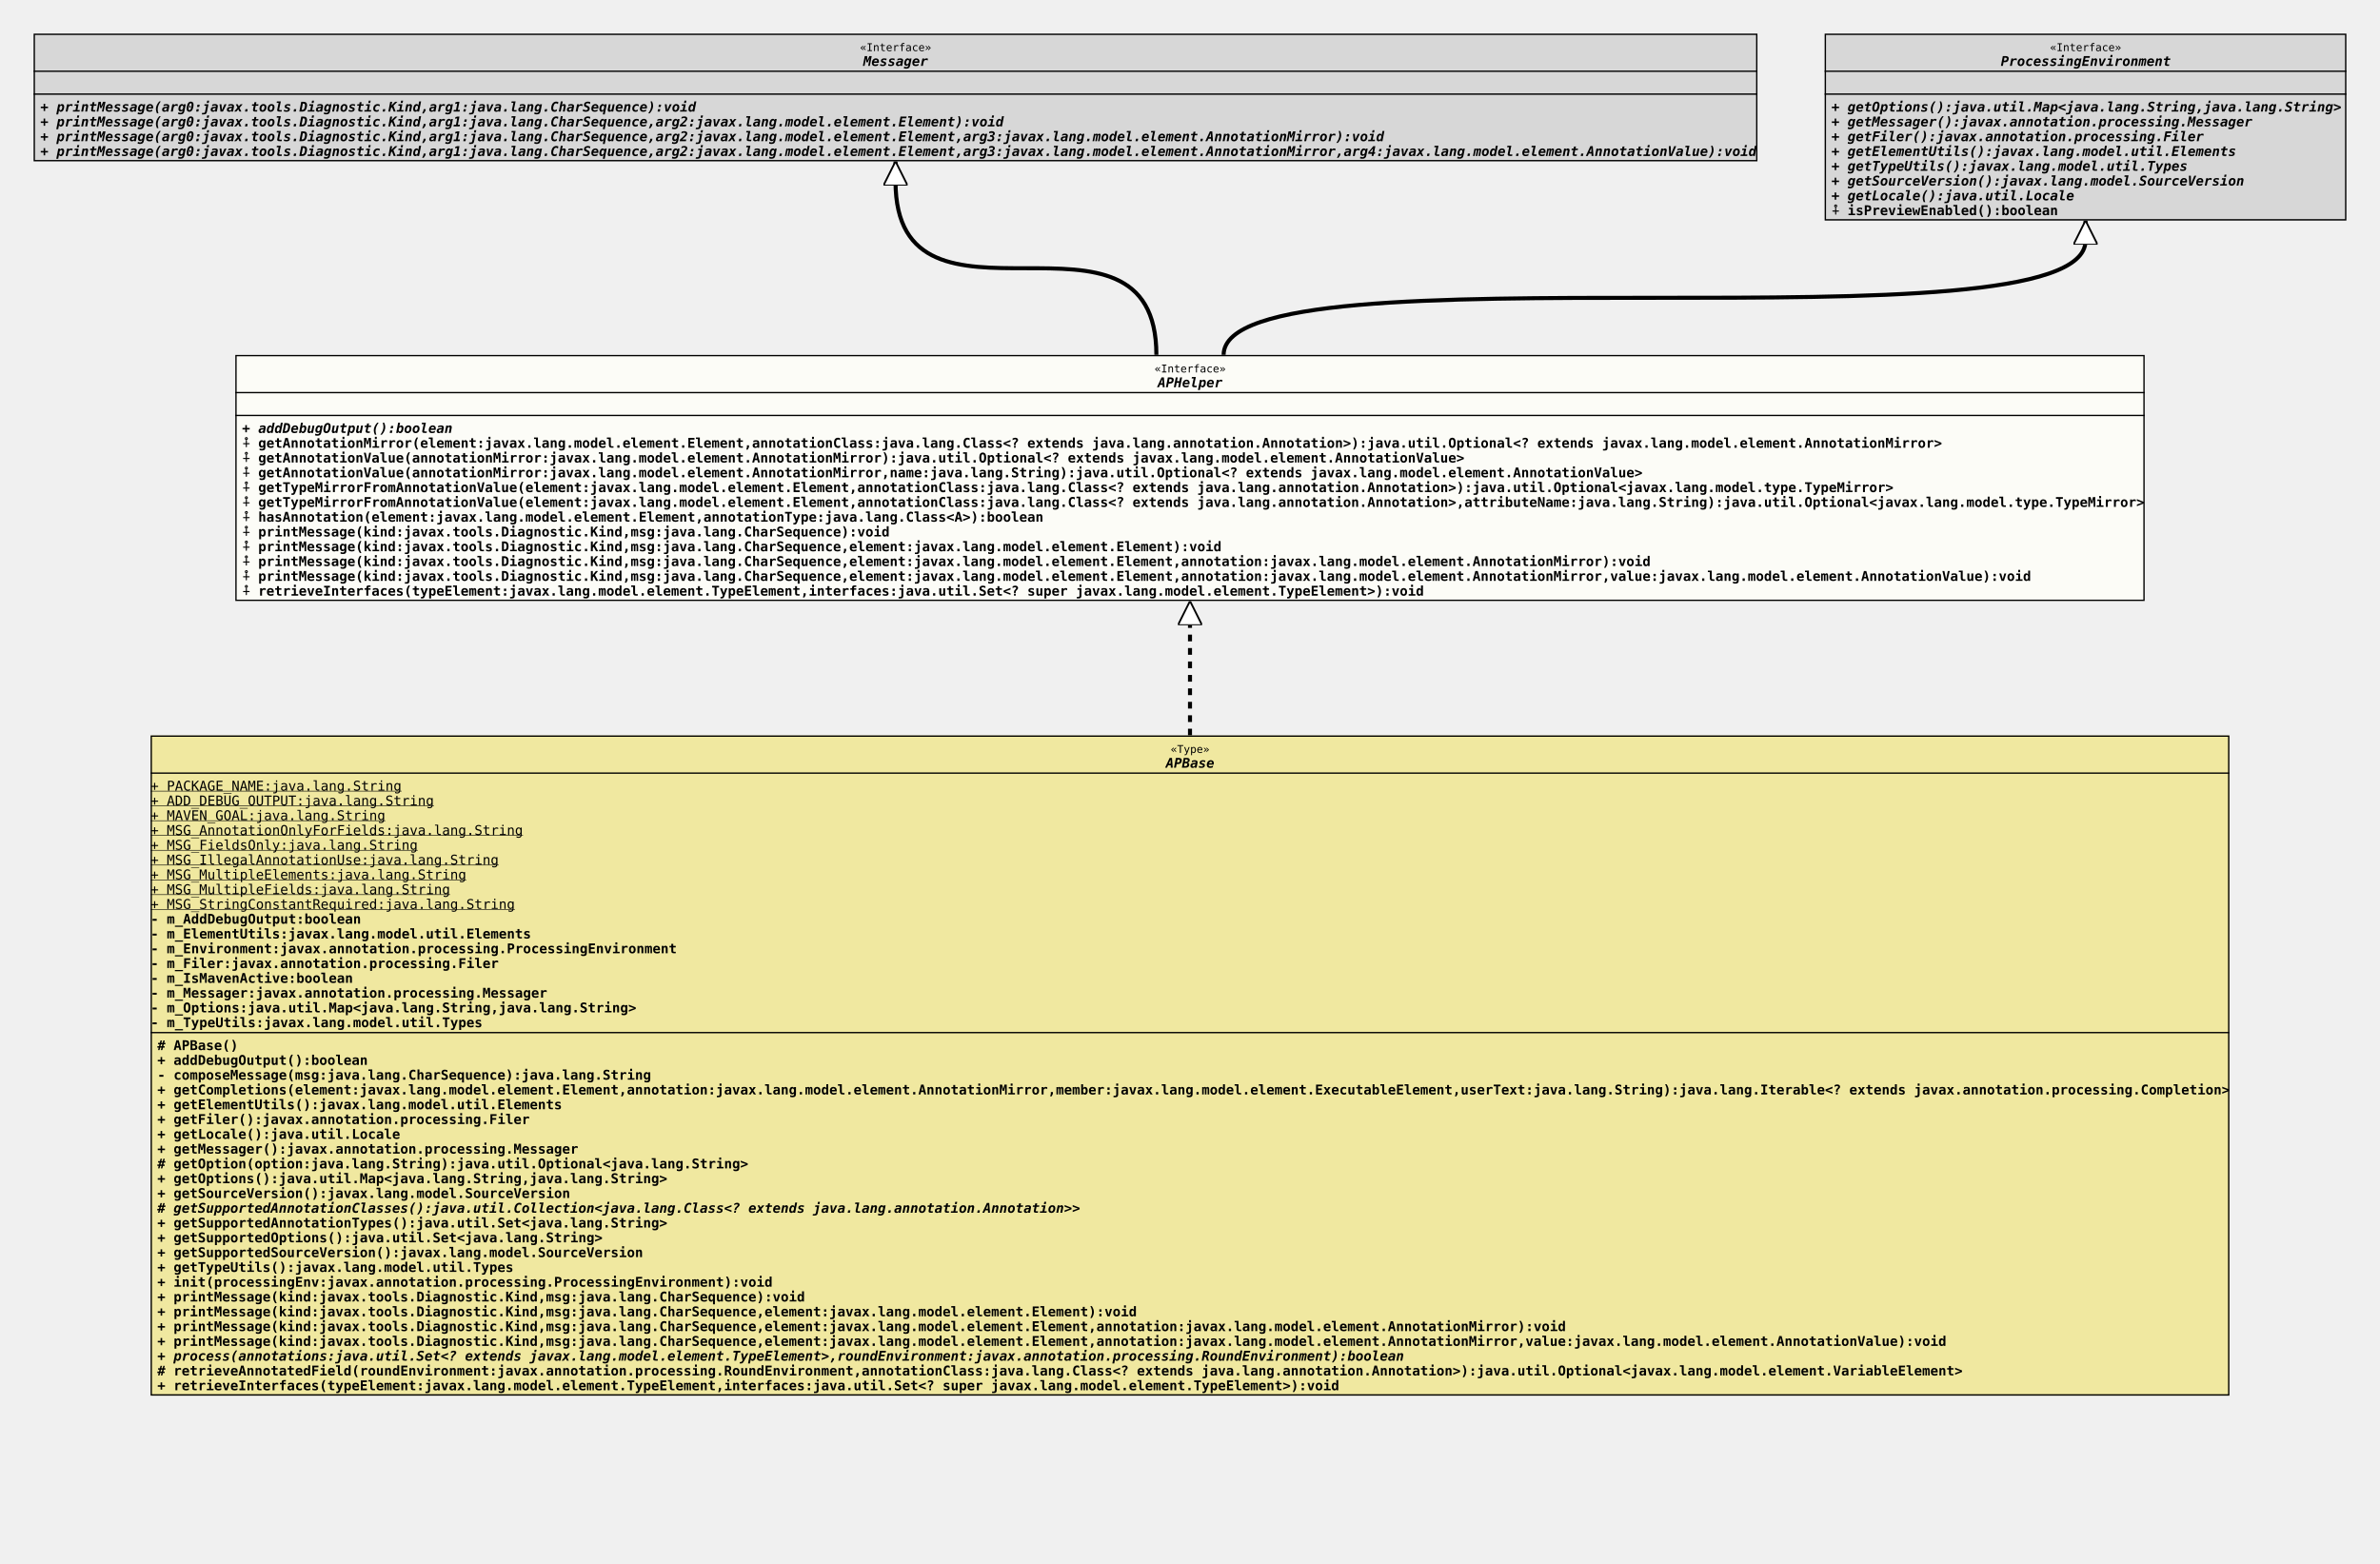
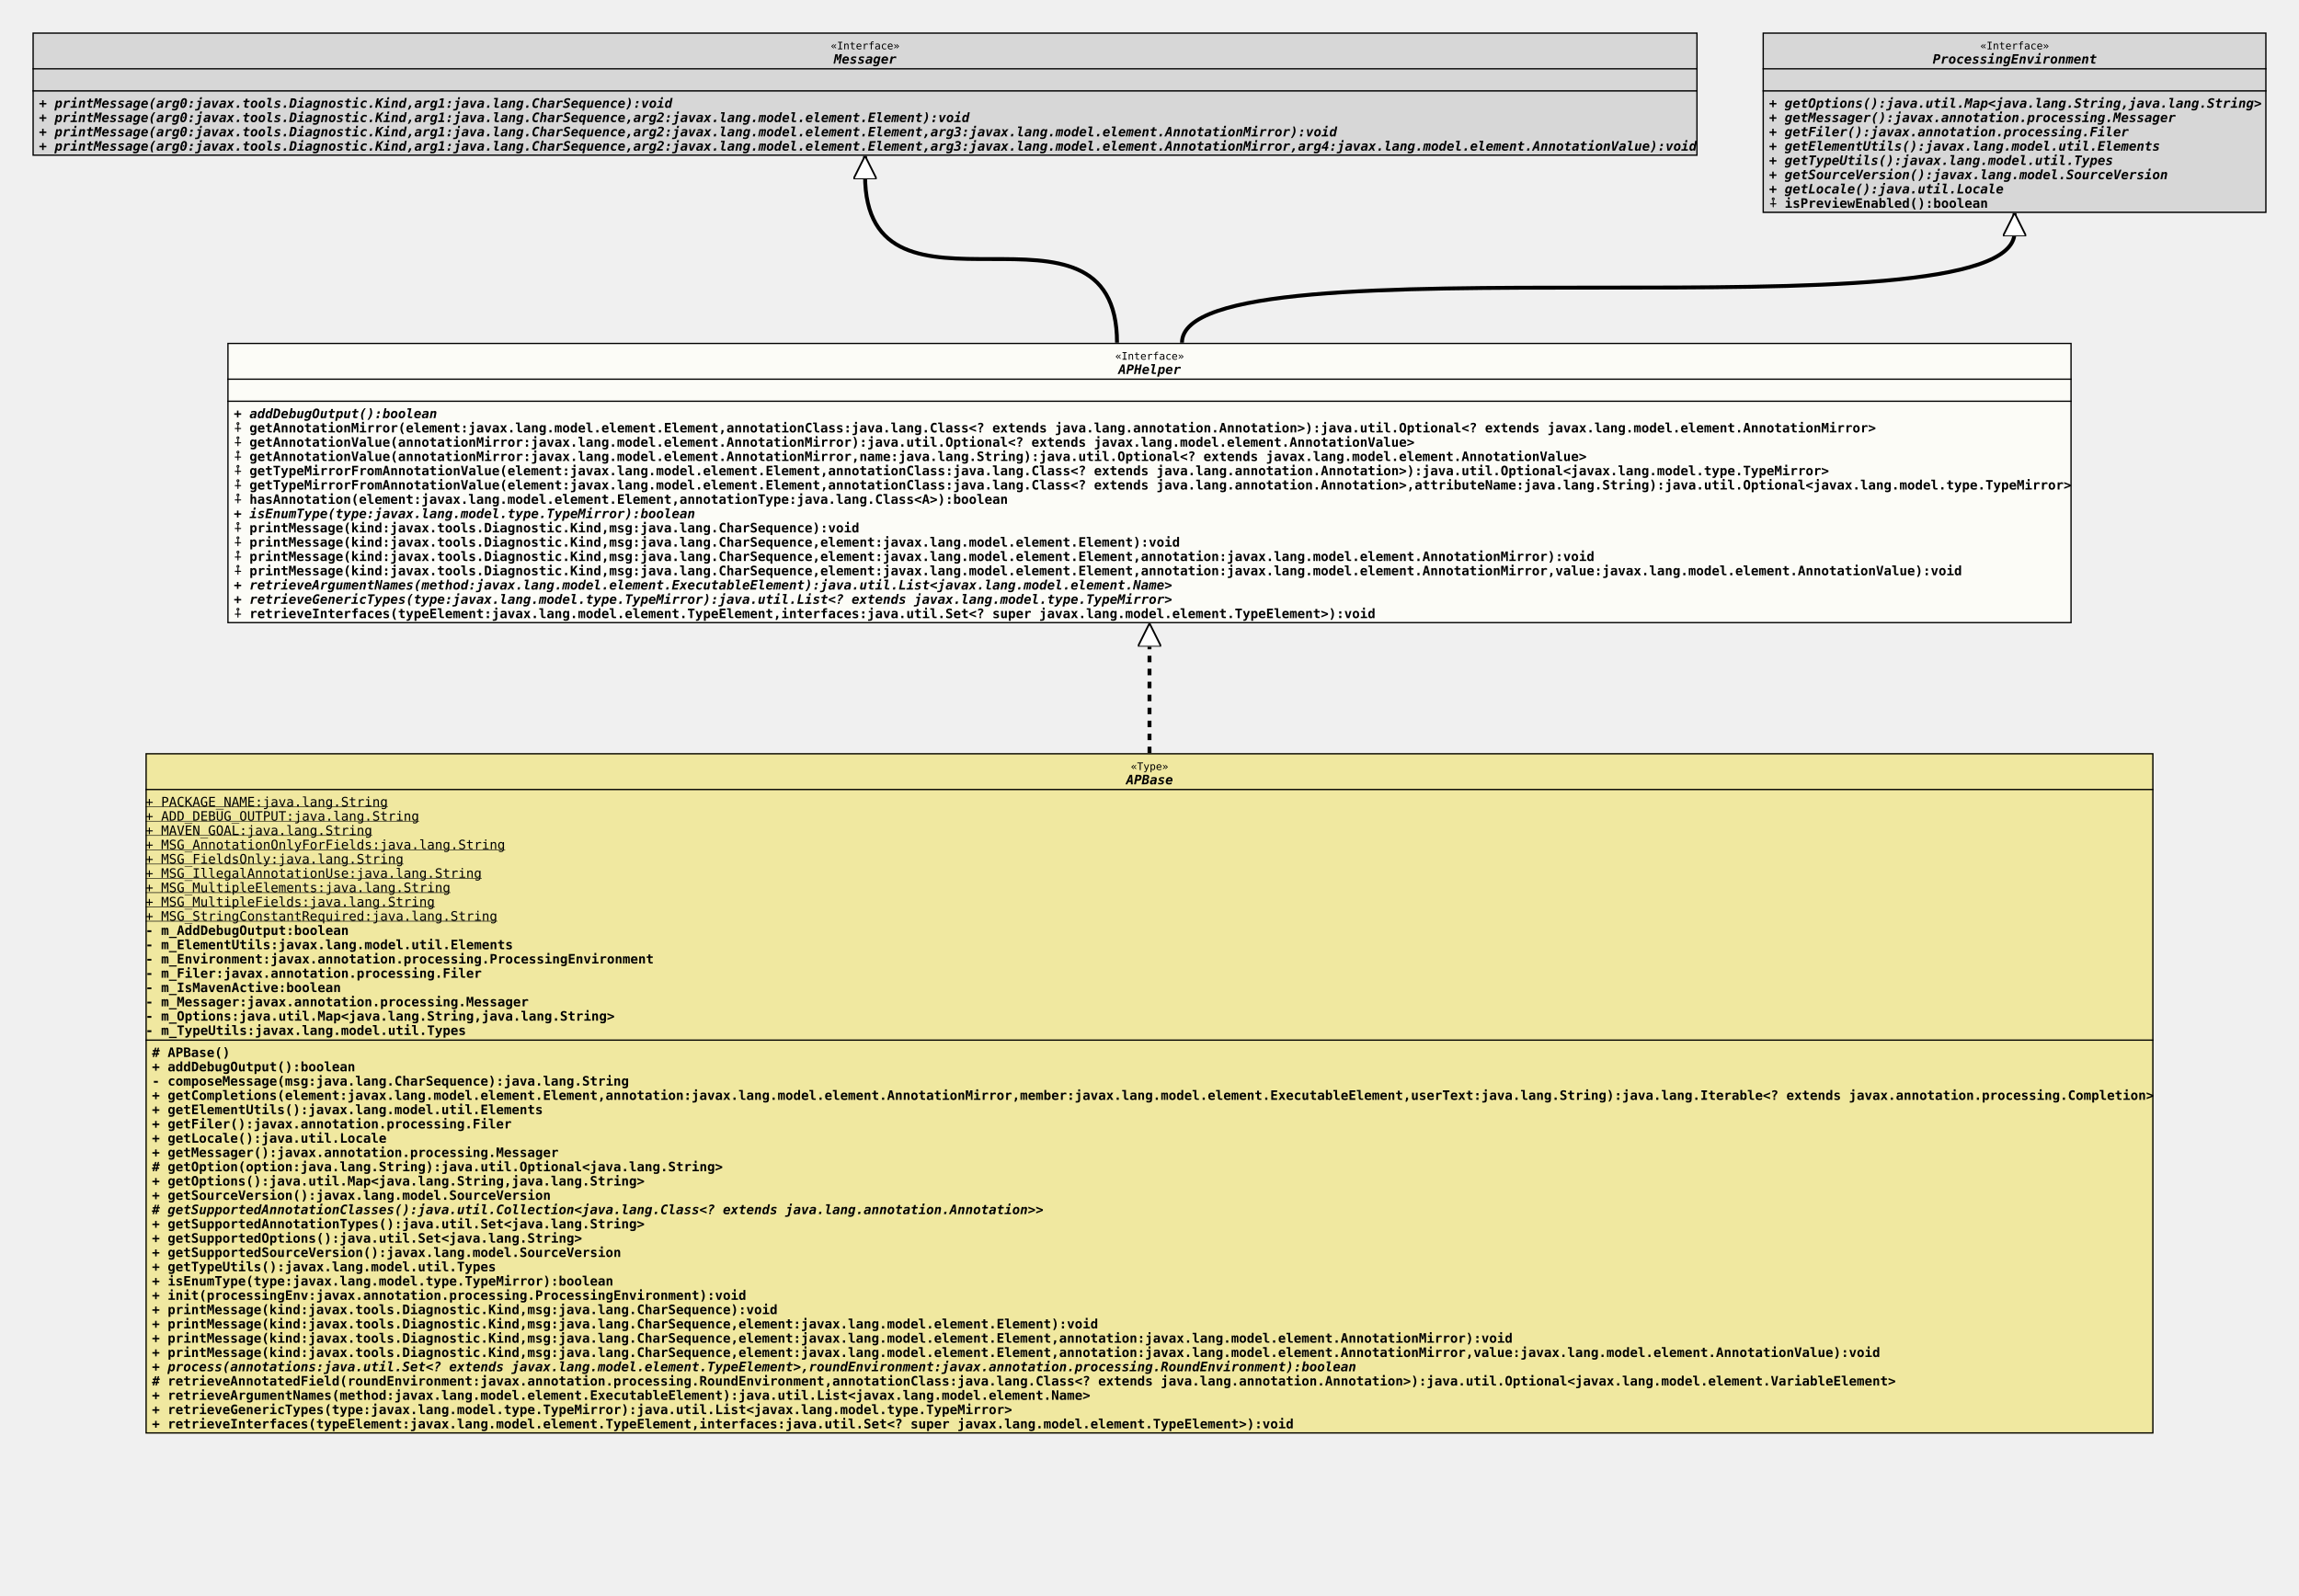
- <svg xmlns="http://www.w3.org/2000/svg" xmlns:xlink="http://www.w3.org/1999/xlink" version="1.1" baseProfile="full" width="1770.000" height="1163.000">
+ <svg xmlns="http://www.w3.org/2000/svg" xmlns:xlink="http://www.w3.org/1999/xlink" version="1.1" baseProfile="full" width="1770.000" height="1229.000">
  <defs>
    <style>
            line
            {
              stroke: black;
            }
            line.separator
            {
              stroke:       black;
              stroke-width: 1;
            }
            marker
            {
              fill: white;
            }
            path
            {
              fill:   white;
              stroke: black;
            }
            path.implementation
            {
              fill:             none;
              stroke-dasharray: 5,5;
              stroke-width:     3;
            }
            path.inheritance
            {
              fill:         none;
              stroke-width: 3;
            }
            rect
            {
              fill:         none;
              stroke:       black;
              stroke-width: 2;
            }
            rect.externalClass
            {
              fill:         #D0D0D0;
              fill-opacity: 0.8;
            }
            rect.focusClass
            {
              fill:         #FFFFF9;
              fill-opacity: 0.8;
            }
            rect.otherClass
            {
              fill:         #F0E68C;
              fill-opacity: 0.8;
            }
            rect.template
            {
              fill:             #FFFFFF;
              fill-opacity:     1.0;
              stroke-dasharray: 3,3;
            }
            text
            {
              font-family: monospace;
              font-size:   10px;
              font-weight: bold;
            }
            text.abstract
            {
              font-style: italic;
            }
            text.final
            {
              text-decoration: underline;
            }
            text.static
            {
              font-weight: normal;
            }
            text.stereotype
            {
              font-size:   8px;
              font-weight: normal;
            }
            </style>
    <marker id="inheritance" viewBox="0,0,40,40" markerUnits="strokeWidth" refX="40" refY="20" markerWidth="6" markerHeight="6" orient="auto">
      <path d="M40,20 l-40,-20 v40 Z" fill="#ffffff" stroke="#000000" stroke-width="3" />
    </marker>
    <marker id="implementation" viewBox="0,0,40,40" markerUnits="strokeWidth" refX="40" refY="20" markerWidth="6" markerHeight="6" orient="auto">
      <path d="M40,20 l-40,-20 v40 Z" fill="#ffffff" stroke="#000000" stroke-width="3" />
    </marker>
    <clipPath id="ID000001">
-       <rect class="focusClass" height="183.000" width="1420.000" x="0.000" y="0.000" />
+       <rect class="focusClass" height="216.000" width="1420.000" x="0.000" y="0.000" />
    </clipPath>
    <symbol id="org.tquadrat.foundation.ap.APHelper">
      <g>
        <g class="focusClass" clip-path="url(#ID000001)">
-           <rect x="0.000" y="0.000" width="1420.000" height="183.000" class="focusClass" />
+           <rect x="0.000" y="0.000" width="1420.000" height="216.000" class="focusClass" />
          <line x1="0.000" y1="28.000" x2="1420.000" y2="28.000" class="separator" />
          <text x="683.600" y="13.000" class="stereotype">«Interface»</text>
          <text x="686.000" y="24.000" class="abstract">APHelper</text>
          <line x1="0.000" y1="45.000" x2="1420.000" y2="45.000" class="separator" />
          <text x="5.000" y="41.000" />
          <text x="5.000" y="58.000" class="abstract">+ addDebugOutput():boolean</text>
          <text x="5.000" y="69.000">⨢ getAnnotationMirror(element:javax.lang.model.element.Element,annotationClass:java.lang.Class&lt;? extends java.lang.annotation.Annotation&gt;):java.util.Optional&lt;? extends javax.lang.model.element.AnnotationMirror&gt;</text>
          <text x="5.000" y="80.000">⨢ getAnnotationValue(annotationMirror:javax.lang.model.element.AnnotationMirror):java.util.Optional&lt;? extends javax.lang.model.element.AnnotationValue&gt;</text>
          <text x="5.000" y="91.000">⨢ getAnnotationValue(annotationMirror:javax.lang.model.element.AnnotationMirror,name:java.lang.String):java.util.Optional&lt;? extends javax.lang.model.element.AnnotationValue&gt;</text>
          <text x="5.000" y="102.000">⨢ getTypeMirrorFromAnnotationValue(element:javax.lang.model.element.Element,annotationClass:java.lang.Class&lt;? extends java.lang.annotation.Annotation&gt;):java.util.Optional&lt;javax.lang.model.type.TypeMirror&gt;</text>
          <text x="5.000" y="113.000">⨢ getTypeMirrorFromAnnotationValue(element:javax.lang.model.element.Element,annotationClass:java.lang.Class&lt;? extends java.lang.annotation.Annotation&gt;,attributeName:java.lang.String):java.util.Optional&lt;javax.lang.model.type.TypeMirror&gt;</text>
          <text x="5.000" y="124.000">⨢ hasAnnotation(element:javax.lang.model.element.Element,annotationType:java.lang.Class&lt;A&gt;):boolean</text>
-           <text x="5.000" y="135.000">⨢ printMessage(kind:javax.tools.Diagnostic.Kind,msg:java.lang.CharSequence):void</text>
-           <text x="5.000" y="146.000">⨢ printMessage(kind:javax.tools.Diagnostic.Kind,msg:java.lang.CharSequence,element:javax.lang.model.element.Element):void</text>
-           <text x="5.000" y="157.000">⨢ printMessage(kind:javax.tools.Diagnostic.Kind,msg:java.lang.CharSequence,element:javax.lang.model.element.Element,annotation:javax.lang.model.element.AnnotationMirror):void</text>
-           <text x="5.000" y="168.000">⨢ printMessage(kind:javax.tools.Diagnostic.Kind,msg:java.lang.CharSequence,element:javax.lang.model.element.Element,annotation:javax.lang.model.element.AnnotationMirror,value:javax.lang.model.element.AnnotationValue):void</text>
-           <text x="5.000" y="179.000">⨢ retrieveInterfaces(typeElement:javax.lang.model.element.TypeElement,interfaces:java.util.Set&lt;? super javax.lang.model.element.TypeElement&gt;):void</text>
+           <text x="5.000" y="135.000" class="abstract">+ isEnumType(type:javax.lang.model.type.TypeMirror):boolean</text>
+           <text x="5.000" y="146.000">⨢ printMessage(kind:javax.tools.Diagnostic.Kind,msg:java.lang.CharSequence):void</text>
+           <text x="5.000" y="157.000">⨢ printMessage(kind:javax.tools.Diagnostic.Kind,msg:java.lang.CharSequence,element:javax.lang.model.element.Element):void</text>
+           <text x="5.000" y="168.000">⨢ printMessage(kind:javax.tools.Diagnostic.Kind,msg:java.lang.CharSequence,element:javax.lang.model.element.Element,annotation:javax.lang.model.element.AnnotationMirror):void</text>
+           <text x="5.000" y="179.000">⨢ printMessage(kind:javax.tools.Diagnostic.Kind,msg:java.lang.CharSequence,element:javax.lang.model.element.Element,annotation:javax.lang.model.element.AnnotationMirror,value:javax.lang.model.element.AnnotationValue):void</text>
+           <text x="5.000" y="190.000" class="abstract">+ retrieveArgumentNames(method:javax.lang.model.element.ExecutableElement):java.util.List&lt;javax.lang.model.element.Name&gt;</text>
+           <text x="5.000" y="201.000" class="abstract">+ retrieveGenericTypes(type:javax.lang.model.type.TypeMirror):java.util.List&lt;? extends javax.lang.model.type.TypeMirror&gt;</text>
+           <text x="5.000" y="212.000">⨢ retrieveInterfaces(typeElement:javax.lang.model.element.TypeElement,interfaces:java.util.Set&lt;? super javax.lang.model.element.TypeElement&gt;):void</text>
        </g>
      </g>
    </symbol>
    <clipPath id="ID000002">
-       <rect class="otherClass" height="491.000" width="1546.000" x="0.000" y="0.000" />
+       <rect class="otherClass" height="524.000" width="1546.000" x="0.000" y="0.000" />
    </clipPath>
    <symbol id="org.tquadrat.foundation.ap.APBase">
      <g>
        <g clip-path="url(#ID000002)">
-           <rect x="0.000" y="0.000" width="1546.000" height="491.000" class="otherClass" />
+           <rect x="0.000" y="0.000" width="1546.000" height="524.000" class="otherClass" />
          <line x1="0.000" y1="28.000" x2="1546.000" y2="28.000" class="separator" />
          <text x="758.600" y="13.000" class="stereotype">«Type»</text>
          <text x="755.000" y="24.000" class="abstract">APBase</text>
          <line x1="0.000" y1="221.000" x2="1546.000" y2="221.000" class="separator" />
          <text y="41.000" class="static final">+ PACKAGE_NAME:java.lang.String</text>
          <text y="52.000" class="static final">+ ADD_DEBUG_OUTPUT:java.lang.String</text>
          <text y="63.000" class="static final">+ MAVEN_GOAL:java.lang.String</text>
          <text y="74.000" class="static final">+ MSG_AnnotationOnlyForFields:java.lang.String</text>
          <text y="85.000" class="static final">+ MSG_FieldsOnly:java.lang.String</text>
          <text y="96.000" class="static final">+ MSG_IllegalAnnotationUse:java.lang.String</text>
          <text y="107.000" class="static final">+ MSG_MultipleElements:java.lang.String</text>
          <text y="118.000" class="static final">+ MSG_MultipleFields:java.lang.String</text>
          <text y="129.000" class="static final">+ MSG_StringConstantRequired:java.lang.String</text>
          <text y="140.000">- m_AddDebugOutput:boolean</text>
          <text y="151.000">- m_ElementUtils:javax.lang.model.util.Elements</text>
          <text y="162.000">- m_Environment:javax.annotation.processing.ProcessingEnvironment</text>
          <text y="173.000">- m_Filer:javax.annotation.processing.Filer</text>
          <text y="184.000">- m_IsMavenActive:boolean</text>
          <text y="195.000">- m_Messager:javax.annotation.processing.Messager</text>
          <text y="206.000">- m_Options:java.util.Map&lt;java.lang.String,java.lang.String&gt;</text>
          <text y="217.000">- m_TypeUtils:javax.lang.model.util.Types</text>
          <text x="5.000" y="234.000"># APBase()</text>
          <text x="5.000" y="245.000">+ addDebugOutput():boolean</text>
          <text x="5.000" y="256.000">- composeMessage(msg:java.lang.CharSequence):java.lang.String</text>
          <text x="5.000" y="267.000">+ getCompletions(element:javax.lang.model.element.Element,annotation:javax.lang.model.element.AnnotationMirror,member:javax.lang.model.element.ExecutableElement,userText:java.lang.String):java.lang.Iterable&lt;? extends javax.annotation.processing.Completion&gt;</text>
          <text x="5.000" y="278.000">+ getElementUtils():javax.lang.model.util.Elements</text>
          <text x="5.000" y="289.000">+ getFiler():javax.annotation.processing.Filer</text>
          <text x="5.000" y="300.000">+ getLocale():java.util.Locale</text>
          <text x="5.000" y="311.000">+ getMessager():javax.annotation.processing.Messager</text>
          <text x="5.000" y="322.000"># getOption(option:java.lang.String):java.util.Optional&lt;java.lang.String&gt;</text>
          <text x="5.000" y="333.000">+ getOptions():java.util.Map&lt;java.lang.String,java.lang.String&gt;</text>
          <text x="5.000" y="344.000">+ getSourceVersion():javax.lang.model.SourceVersion</text>
          <text x="5.000" y="355.000" class="abstract"># getSupportedAnnotationClasses():java.util.Collection&lt;java.lang.Class&lt;? extends java.lang.annotation.Annotation&gt;&gt;</text>
          <text x="5.000" y="366.000">+ getSupportedAnnotationTypes():java.util.Set&lt;java.lang.String&gt;</text>
          <text x="5.000" y="377.000">+ getSupportedOptions():java.util.Set&lt;java.lang.String&gt;</text>
          <text x="5.000" y="388.000">+ getSupportedSourceVersion():javax.lang.model.SourceVersion</text>
          <text x="5.000" y="399.000">+ getTypeUtils():javax.lang.model.util.Types</text>
-           <text x="5.000" y="410.000">+ init(processingEnv:javax.annotation.processing.ProcessingEnvironment):void</text>
-           <text x="5.000" y="421.000">+ printMessage(kind:javax.tools.Diagnostic.Kind,msg:java.lang.CharSequence):void</text>
-           <text x="5.000" y="432.000">+ printMessage(kind:javax.tools.Diagnostic.Kind,msg:java.lang.CharSequence,element:javax.lang.model.element.Element):void</text>
-           <text x="5.000" y="443.000">+ printMessage(kind:javax.tools.Diagnostic.Kind,msg:java.lang.CharSequence,element:javax.lang.model.element.Element,annotation:javax.lang.model.element.AnnotationMirror):void</text>
-           <text x="5.000" y="454.000">+ printMessage(kind:javax.tools.Diagnostic.Kind,msg:java.lang.CharSequence,element:javax.lang.model.element.Element,annotation:javax.lang.model.element.AnnotationMirror,value:javax.lang.model.element.AnnotationValue):void</text>
-           <text x="5.000" y="465.000" class="abstract">+ process(annotations:java.util.Set&lt;? extends javax.lang.model.element.TypeElement&gt;,roundEnvironment:javax.annotation.processing.RoundEnvironment):boolean</text>
-           <text x="5.000" y="476.000"># retrieveAnnotatedField(roundEnvironment:javax.annotation.processing.RoundEnvironment,annotationClass:java.lang.Class&lt;? extends java.lang.annotation.Annotation&gt;):java.util.Optional&lt;javax.lang.model.element.VariableElement&gt;</text>
-           <text x="5.000" y="487.000">+ retrieveInterfaces(typeElement:javax.lang.model.element.TypeElement,interfaces:java.util.Set&lt;? super javax.lang.model.element.TypeElement&gt;):void</text>
+           <text x="5.000" y="410.000">+ isEnumType(type:javax.lang.model.type.TypeMirror):boolean</text>
+           <text x="5.000" y="421.000">+ init(processingEnv:javax.annotation.processing.ProcessingEnvironment):void</text>
+           <text x="5.000" y="432.000">+ printMessage(kind:javax.tools.Diagnostic.Kind,msg:java.lang.CharSequence):void</text>
+           <text x="5.000" y="443.000">+ printMessage(kind:javax.tools.Diagnostic.Kind,msg:java.lang.CharSequence,element:javax.lang.model.element.Element):void</text>
+           <text x="5.000" y="454.000">+ printMessage(kind:javax.tools.Diagnostic.Kind,msg:java.lang.CharSequence,element:javax.lang.model.element.Element,annotation:javax.lang.model.element.AnnotationMirror):void</text>
+           <text x="5.000" y="465.000">+ printMessage(kind:javax.tools.Diagnostic.Kind,msg:java.lang.CharSequence,element:javax.lang.model.element.Element,annotation:javax.lang.model.element.AnnotationMirror,value:javax.lang.model.element.AnnotationValue):void</text>
+           <text x="5.000" y="476.000" class="abstract">+ process(annotations:java.util.Set&lt;? extends javax.lang.model.element.TypeElement&gt;,roundEnvironment:javax.annotation.processing.RoundEnvironment):boolean</text>
+           <text x="5.000" y="487.000"># retrieveAnnotatedField(roundEnvironment:javax.annotation.processing.RoundEnvironment,annotationClass:java.lang.Class&lt;? extends java.lang.annotation.Annotation&gt;):java.util.Optional&lt;javax.lang.model.element.VariableElement&gt;</text>
+           <text x="5.000" y="498.000">+ retrieveArgumentNames(method:javax.lang.model.element.ExecutableElement):java.util.List&lt;javax.lang.model.element.Name&gt;</text>
+           <text x="5.000" y="509.000">+ retrieveGenericTypes(type:javax.lang.model.type.TypeMirror):java.util.List&lt;javax.lang.model.type.TypeMirror&gt;</text>
+           <text x="5.000" y="520.000">+ retrieveInterfaces(typeElement:javax.lang.model.element.TypeElement,interfaces:java.util.Set&lt;? super javax.lang.model.element.TypeElement&gt;):void</text>
        </g>
      </g>
    </symbol>
    <clipPath id="ID000003">
      <rect class="externalClass" height="95.000" width="1282.000" x="0.000" y="0.000" />
    </clipPath>
    <symbol id="javax.annotation.processing.Messager">
      <g>
        <g clip-path="url(#ID000003)">
          <rect x="0.000" y="0.000" width="1282.000" height="95.000" class="externalClass" />
          <line x1="0.000" y1="28.000" x2="1282.000" y2="28.000" class="separator" />
          <text x="614.600" y="13.000" class="stereotype">«Interface»</text>
          <text x="617.000" y="24.000" class="abstract">Messager</text>
          <line x1="0.000" y1="45.000" x2="1282.000" y2="45.000" class="separator" />
          <text x="5.000" y="41.000" />
          <text x="5.000" y="58.000" class="abstract">+ printMessage(arg0:javax.tools.Diagnostic.Kind,arg1:java.lang.CharSequence):void</text>
          <text x="5.000" y="69.000" class="abstract">+ printMessage(arg0:javax.tools.Diagnostic.Kind,arg1:java.lang.CharSequence,arg2:javax.lang.model.element.Element):void</text>
          <text x="5.000" y="80.000" class="abstract">+ printMessage(arg0:javax.tools.Diagnostic.Kind,arg1:java.lang.CharSequence,arg2:javax.lang.model.element.Element,arg3:javax.lang.model.element.AnnotationMirror):void</text>
          <text x="5.000" y="91.000" class="abstract">+ printMessage(arg0:javax.tools.Diagnostic.Kind,arg1:java.lang.CharSequence,arg2:javax.lang.model.element.Element,arg3:javax.lang.model.element.AnnotationMirror,arg4:javax.lang.model.element.AnnotationValue):void</text>
        </g>
      </g>
    </symbol>
    <clipPath id="ID000004">
      <rect class="externalClass" height="139.000" width="388.000" x="0.000" y="0.000" />
    </clipPath>
    <symbol id="javax.annotation.processing.ProcessingEnvironment">
      <g>
        <g clip-path="url(#ID000004)">
          <rect x="0.000" y="0.000" width="388.000" height="139.000" class="externalClass" />
          <line x1="0.000" y1="28.000" x2="388.000" y2="28.000" class="separator" />
          <text x="167.600" y="13.000" class="stereotype">«Interface»</text>
          <text x="131.000" y="24.000" class="abstract">ProcessingEnvironment</text>
          <line x1="0.000" y1="45.000" x2="388.000" y2="45.000" class="separator" />
          <text x="5.000" y="41.000" />
          <text x="5.000" y="58.000" class="abstract">+ getOptions():java.util.Map&lt;java.lang.String,java.lang.String&gt;</text>
          <text x="5.000" y="69.000" class="abstract">+ getMessager():javax.annotation.processing.Messager</text>
          <text x="5.000" y="80.000" class="abstract">+ getFiler():javax.annotation.processing.Filer</text>
          <text x="5.000" y="91.000" class="abstract">+ getElementUtils():javax.lang.model.util.Elements</text>
          <text x="5.000" y="102.000" class="abstract">+ getTypeUtils():javax.lang.model.util.Types</text>
          <text x="5.000" y="113.000" class="abstract">+ getSourceVersion():javax.lang.model.SourceVersion</text>
          <text x="5.000" y="124.000" class="abstract">+ getLocale():java.util.Locale</text>
          <text x="5.000" y="135.000">⨢ isPreviewEnabled():boolean</text>
        </g>
      </g>
    </symbol>
  </defs>
-   <path class="implementation" d="M885.000,547.000 L885.000,447.000" marker-end="url(#implementation)" />
+   <path class="implementation" d="M885.000,580.000 L885.000,480.000" marker-end="url(#implementation)" />
  <path class="inheritance" d="M860.000,264.000 c0.000,-129.000,-194.000,0.000,-194.000,-129.000 v-15" marker-end="url(#inheritance)" />
  <path class="inheritance" d="M910.000,264.000 c0.000,-85.000,641.000,0.000,641.000,-85.000 v-15" marker-end="url(#inheritance)" />
  <use x="25.000" y="25.000" xlink:href="#javax.annotation.processing.Messager" />
  <use x="1357.000" y="25.000" xlink:href="#javax.annotation.processing.ProcessingEnvironment" />
  <use x="175.000" y="264.000" xlink:href="#org.tquadrat.foundation.ap.APHelper" />
-   <use x="112.000" y="547.000" xlink:href="#org.tquadrat.foundation.ap.APBase" />
+   <use x="112.000" y="580.000" xlink:href="#org.tquadrat.foundation.ap.APBase" />
</svg>
